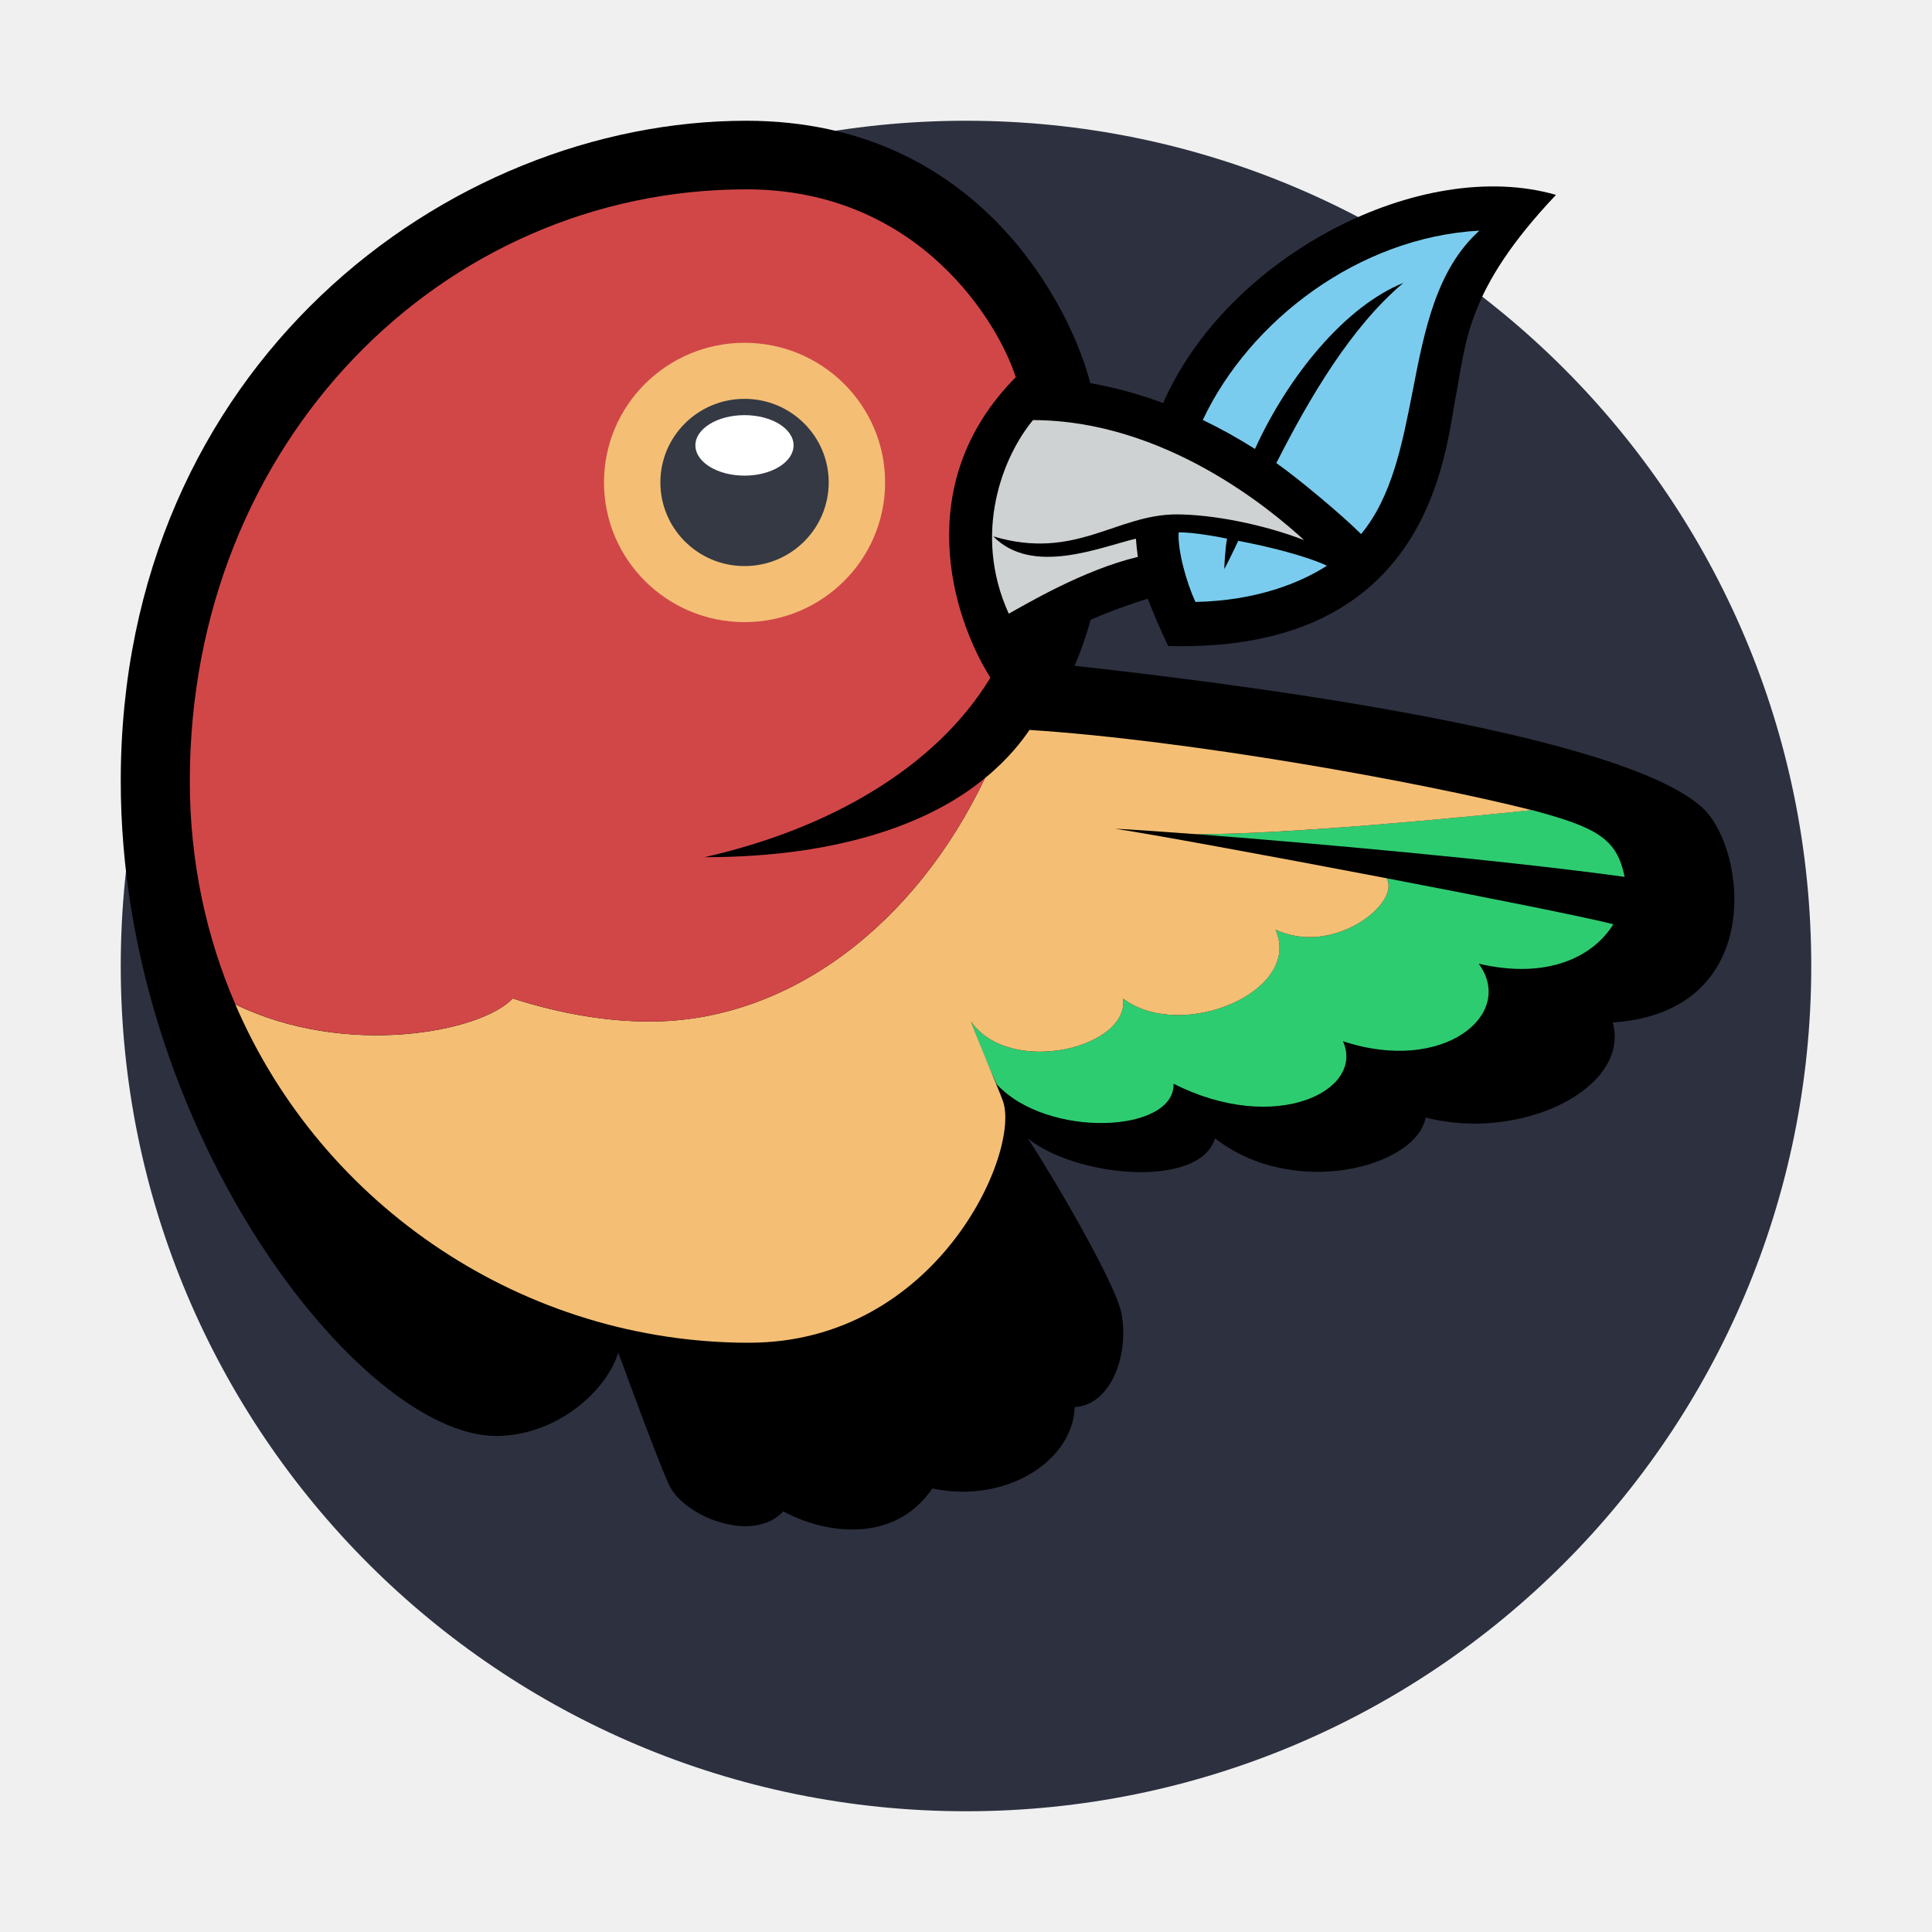
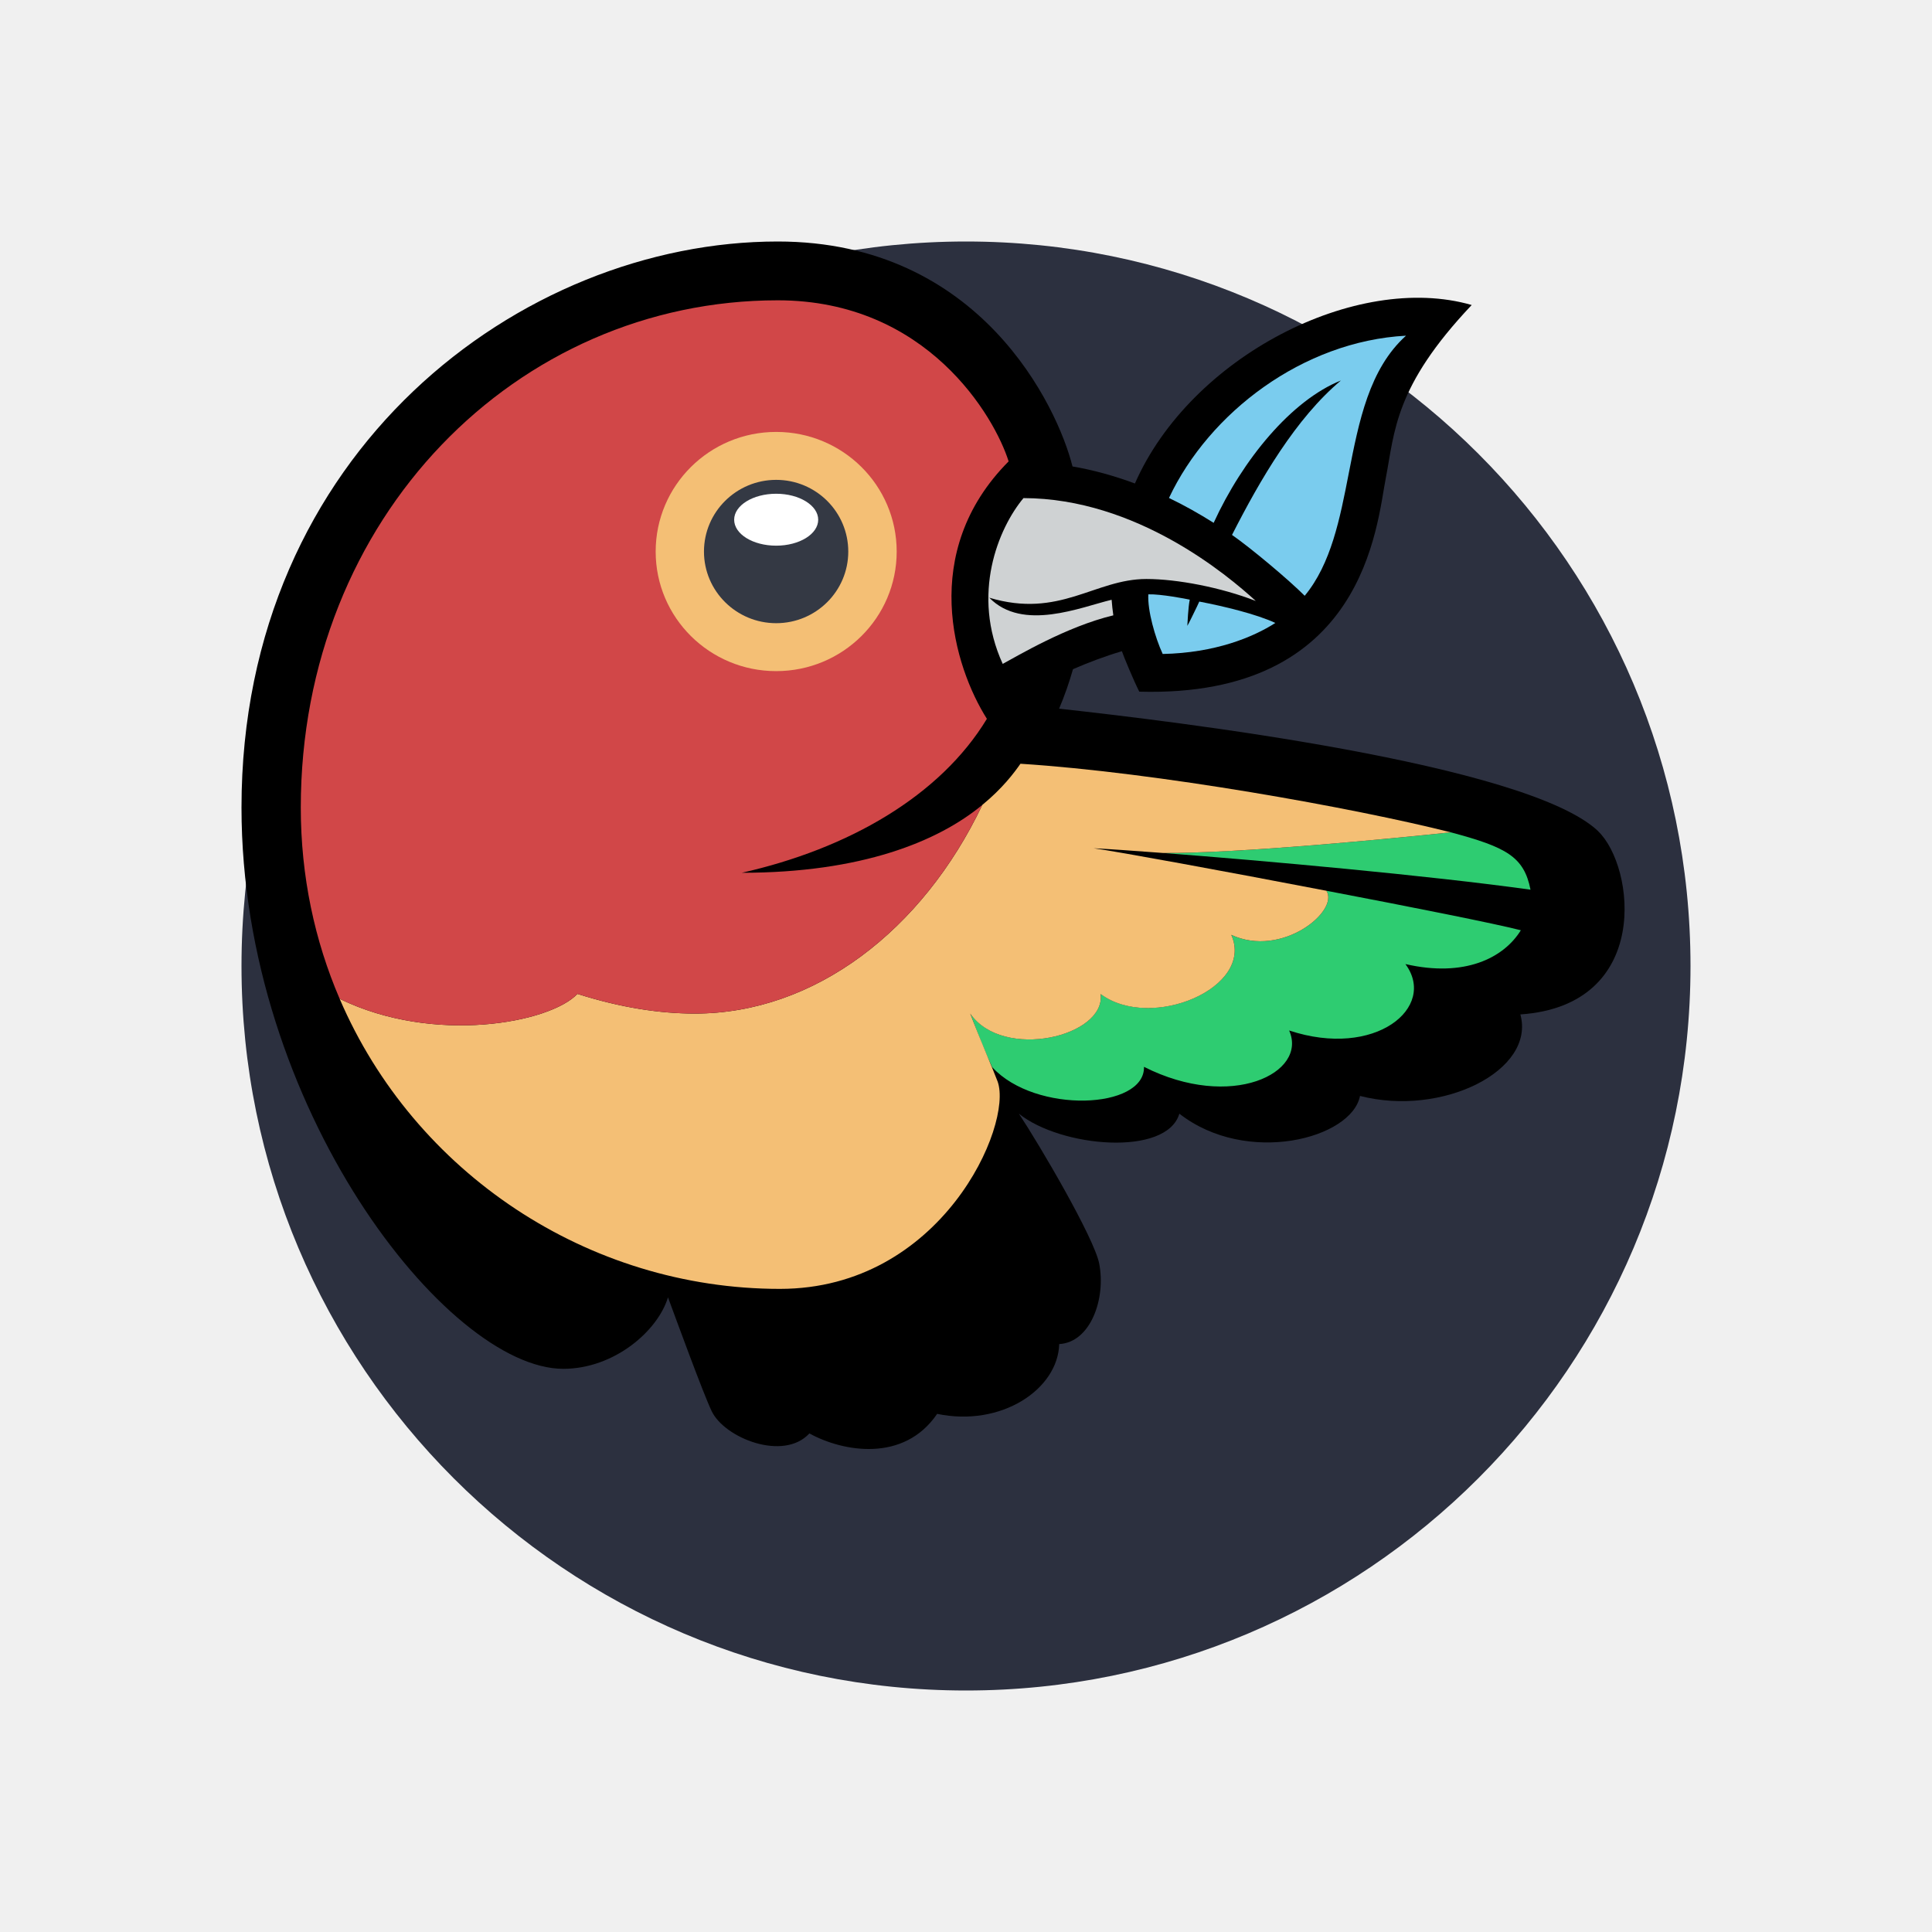
<svg xmlns="http://www.w3.org/2000/svg" width="16" height="16" viewBox="0 0 16 16" fill="none">
  <g id="bower">
    <g id="Group">
-       <circle id="Ellipse" cx="8" cy="8" r="7" fill="#2C303F" />
+       <circle id="Ellipse" cx="8" cy="8" r="6" fill="#2C303F" />
      <g id="bower_2">
-         <path id="outline" d="M14.108 6.698C13.421 6.043 9.984 5.633 8.899 5.514C8.952 5.391 8.996 5.263 9.033 5.132C9.181 5.068 9.341 5.008 9.506 4.958C9.526 5.017 9.621 5.243 9.675 5.35C11.855 5.409 11.967 3.74 12.056 3.283C12.143 2.836 12.138 2.404 12.886 1.614C11.772 1.292 10.169 2.114 9.633 3.338C9.431 3.263 9.229 3.208 9.029 3.173C8.885 2.599 8.139 1 6.181 1C3.702 1 1 3.031 1 6.469C1 9.36 2.987 11.892 4.109 11.892C4.6 11.892 5.021 11.528 5.12 11.201C5.203 11.425 5.458 12.122 5.542 12.299C5.665 12.561 6.237 12.788 6.487 12.516C6.809 12.694 7.399 12.8 7.721 12.327C8.341 12.457 8.888 12.09 8.9 11.653C9.204 11.636 9.353 11.213 9.287 10.875C9.238 10.626 8.715 9.734 8.511 9.427C8.915 9.753 9.938 9.845 10.062 9.427C10.713 9.934 11.727 9.668 11.807 9.255C12.598 9.459 13.505 9.011 13.356 8.468C14.627 8.381 14.464 7.039 14.108 6.699L14.108 6.698Z" fill="black" />
+         <path id="outline" d="M13.236 6.884C12.646 6.322 9.7 5.971 8.771 5.869C8.816 5.763 8.854 5.654 8.886 5.542C9.012 5.487 9.149 5.435 9.291 5.393C9.308 5.443 9.389 5.637 9.435 5.728C11.305 5.78 11.4 4.349 11.477 3.957C11.551 3.574 11.547 3.203 12.188 2.526C11.233 2.25 9.859 2.955 9.399 4.004C9.226 3.94 9.053 3.892 8.882 3.863C8.759 3.371 8.119 2 6.441 2C4.316 2 2 3.741 2 6.688C2 9.165 3.703 11.336 4.665 11.336C5.085 11.336 5.447 11.024 5.532 10.744C5.603 10.936 5.821 11.533 5.893 11.685C5.999 11.91 6.489 12.104 6.703 11.871C6.979 12.023 7.485 12.115 7.761 11.709C8.292 11.82 8.761 11.506 8.772 11.131C9.032 11.117 9.16 10.754 9.103 10.464C9.061 10.251 8.613 9.487 8.438 9.223C8.784 9.502 9.661 9.581 9.767 9.223C10.325 9.658 11.194 9.43 11.263 9.076C11.941 9.251 12.719 8.867 12.591 8.401C13.68 8.327 13.541 7.176 13.235 6.884L13.236 6.884Z" fill="black" />
        <g id="leaf">
-           <path id="Shape" fill-rule="evenodd" clip-rule="evenodd" d="M11.622 2.343C11.188 2.708 10.844 3.296 10.57 3.835C10.754 3.964 11.115 4.266 11.272 4.423C11.528 4.114 11.613 3.678 11.699 3.239C11.796 2.737 11.895 2.231 12.252 1.91C11.255 1.964 10.35 2.653 9.961 3.478C10.107 3.548 10.251 3.628 10.393 3.718C10.672 3.107 11.144 2.535 11.622 2.343ZM10.162 4.461C10.147 4.534 10.139 4.693 10.139 4.713C10.157 4.682 10.2 4.593 10.231 4.529C10.24 4.509 10.248 4.492 10.255 4.479C10.493 4.524 10.806 4.6 10.989 4.685C10.774 4.824 10.408 4.975 9.9 4.985C9.827 4.827 9.752 4.563 9.761 4.409C9.885 4.406 10.123 4.452 10.162 4.461Z" fill="#7ACCEE" />
+           <path id="Shape" fill-rule="evenodd" clip-rule="evenodd" d="M11.105 3.151C10.732 3.464 10.438 3.968 10.203 4.43C10.361 4.54 10.67 4.799 10.805 4.934C11.024 4.669 11.097 4.295 11.17 3.919C11.254 3.489 11.339 3.055 11.644 2.78C10.79 2.826 10.014 3.417 9.681 4.124C9.806 4.184 9.929 4.253 10.051 4.33C10.291 3.806 10.695 3.315 11.105 3.151ZM9.853 4.966C9.84 5.029 9.834 5.165 9.833 5.183C9.849 5.156 9.885 5.08 9.912 5.025C9.92 5.008 9.927 4.993 9.932 4.982C10.137 5.021 10.405 5.086 10.562 5.159C10.378 5.277 10.064 5.407 9.629 5.416C9.566 5.28 9.502 5.054 9.51 4.922C9.616 4.919 9.82 4.959 9.853 4.966Z" fill="#7ACCEE" />
        </g>
        <g id="Group_2">
-           <path id="wingtip" fill-rule="evenodd" clip-rule="evenodd" d="M9.904 6.908C9.904 6.908 9.904 6.908 9.904 6.908L9.904 6.908C9.904 6.908 9.904 6.908 9.904 6.908ZM9.904 6.908C10.87 6.982 12.466 7.125 13.454 7.262C13.392 6.943 13.221 6.852 12.685 6.708C12.108 6.77 10.644 6.912 9.904 6.908ZM8.255 8.981L8.254 8.979L8.254 8.979C8.672 9.432 9.73 9.384 9.719 8.975C10.563 9.402 11.305 9.033 11.122 8.623C11.956 8.899 12.554 8.399 12.246 7.981C12.816 8.114 13.195 7.923 13.361 7.654C13.111 7.591 12.314 7.432 11.482 7.273C11.607 7.471 11.05 7.925 10.563 7.699C10.79 8.209 9.788 8.634 9.301 8.27C9.353 8.681 8.358 8.918 8.041 8.459C8.122 8.677 8.191 8.844 8.255 8.981Z" fill="#2ECC71" />
-           <path id="body" d="M9.301 8.27C9.788 8.634 10.791 8.209 10.563 7.699C11.05 7.925 11.607 7.471 11.482 7.273C10.499 7.085 9.467 6.896 9.233 6.863C9.375 6.87 9.611 6.886 9.904 6.908C10.644 6.912 12.108 6.77 12.685 6.709C11.75 6.473 9.843 6.13 8.526 6.045C8.465 6.134 8.353 6.284 8.157 6.444C7.581 7.655 6.537 8.46 5.381 8.46C5.045 8.46 4.668 8.404 4.246 8.269C3.982 8.55 2.86 8.762 1.949 8.318C2.671 9.998 4.347 11.12 6.202 11.12C7.764 11.12 8.457 9.536 8.305 9.116C8.268 9.015 8.123 8.677 8.041 8.459C8.359 8.918 9.353 8.681 9.301 8.27L9.301 8.27Z" fill="#F4BF75" />
-           <path id="beak" d="M8.354 5.082C8.492 5.007 8.969 4.72 9.423 4.612C9.416 4.562 9.411 4.512 9.407 4.461C9.109 4.532 8.548 4.771 8.226 4.442C8.905 4.645 9.244 4.26 9.743 4.26C10.041 4.26 10.465 4.343 10.8 4.473C10.531 4.226 9.648 3.481 8.555 3.479C8.311 3.772 8.048 4.409 8.354 5.082L8.354 5.082Z" fill="#CFD2D3" />
-           <path id="head" d="M4.246 8.269C4.668 8.403 5.045 8.46 5.381 8.46C6.537 8.46 7.581 7.655 8.157 6.444C7.731 6.797 6.99 7.099 5.833 7.099C6.864 6.867 7.751 6.357 8.202 5.612C7.885 5.11 7.541 4.001 8.412 3.124C8.278 2.697 7.626 1.568 6.181 1.568C3.661 1.568 1.572 3.662 1.572 6.469C1.572 7.133 1.707 7.757 1.949 8.317C2.86 8.762 3.982 8.549 4.246 8.269L4.246 8.269Z" fill="#D14748" />
-           <path id="eye_rim" d="M5.002 3.995C5.002 4.634 5.523 5.152 6.166 5.152C6.809 5.152 7.33 4.634 7.33 3.995C7.33 3.357 6.809 2.839 6.166 2.839C5.523 2.839 5.002 3.357 5.002 3.995Z" fill="#F4BF75" />
-           <path id="eye" d="M5.469 3.995C5.469 4.378 5.781 4.688 6.166 4.688C6.551 4.688 6.863 4.378 6.863 3.995C6.863 3.613 6.551 3.303 6.166 3.303C5.781 3.303 5.469 3.613 5.469 3.995V3.995Z" fill="#343944" />
-           <path id="pupil_highlight" d="M6.166 3.939C6.39 3.939 6.572 3.827 6.572 3.688C6.572 3.55 6.39 3.438 6.166 3.438C5.941 3.438 5.759 3.55 5.759 3.688C5.759 3.827 5.941 3.939 6.166 3.939Z" fill="white" />
+           <path id="wingtip" fill-rule="evenodd" clip-rule="evenodd" d="M9.632 7.064C9.632 7.064 9.632 7.064 9.632 7.064L9.632 7.064C9.632 7.064 9.632 7.064 9.632 7.064ZM9.632 7.064C10.46 7.127 11.828 7.25 12.675 7.368C12.621 7.094 12.475 7.016 12.015 6.893C11.521 6.945 10.266 7.068 9.632 7.064ZM8.218 8.841L8.218 8.839L8.218 8.839C8.576 9.227 9.483 9.187 9.474 8.835C10.197 9.201 10.833 8.885 10.676 8.534C11.39 8.771 11.904 8.342 11.639 7.984C12.129 8.097 12.453 7.934 12.595 7.704C12.381 7.649 11.698 7.513 10.985 7.377C11.092 7.546 10.615 7.936 10.197 7.742C10.392 8.179 9.533 8.543 9.115 8.231C9.16 8.584 8.307 8.787 8.035 8.393C8.105 8.58 8.163 8.723 8.218 8.841Z" fill="#2ECC71" />
+           <path id="body" d="M9.115 8.232C9.533 8.543 10.392 8.18 10.197 7.742C10.615 7.936 11.092 7.546 10.985 7.377C10.142 7.215 9.258 7.053 9.057 7.025C9.179 7.031 9.38 7.045 9.632 7.064C10.266 7.068 11.521 6.945 12.015 6.893C11.215 6.691 9.58 6.397 8.451 6.325C8.398 6.401 8.302 6.529 8.135 6.666C7.641 7.704 6.746 8.394 5.755 8.394C5.467 8.394 5.144 8.346 4.782 8.231C4.556 8.471 3.594 8.653 2.813 8.272C3.432 9.713 4.869 10.674 6.459 10.674C7.798 10.674 8.391 9.316 8.262 8.957C8.23 8.87 8.105 8.58 8.035 8.394C8.307 8.787 9.16 8.584 9.115 8.232L9.115 8.232Z" fill="#F4BF75" />
+           <path id="beak" d="M8.304 5.498C8.422 5.435 8.831 5.189 9.22 5.096C9.214 5.053 9.209 5.01 9.206 4.967C8.951 5.028 8.469 5.233 8.193 4.95C8.776 5.125 9.066 4.795 9.494 4.795C9.749 4.795 10.113 4.865 10.4 4.977C10.169 4.766 9.413 4.127 8.476 4.125C8.267 4.376 8.041 4.922 8.304 5.498L8.304 5.498Z" fill="#CFD2D3" />
+           <path id="head" d="M4.782 8.231C5.144 8.346 5.467 8.394 5.755 8.394C6.746 8.394 7.641 7.704 8.135 6.666C7.769 6.969 7.134 7.228 6.143 7.228C7.026 7.029 7.786 6.592 8.173 5.953C7.901 5.523 7.606 4.572 8.353 3.821C8.238 3.454 7.679 2.487 6.441 2.487C4.281 2.487 2.491 4.282 2.491 6.688C2.491 7.257 2.606 7.791 2.813 8.272C3.594 8.653 4.556 8.471 4.782 8.231L4.782 8.231Z" fill="#D14748" />
+           <path id="eye_rim" d="M5.43 4.568C5.43 5.115 5.877 5.558 6.428 5.558C6.979 5.558 7.426 5.115 7.426 4.568C7.426 4.02 6.979 3.577 6.428 3.577C5.877 3.577 5.43 4.02 5.43 4.568Z" fill="#F4BF75" />
+           <path id="eye" d="M5.83 4.568C5.83 4.895 6.098 5.161 6.428 5.161C6.758 5.161 7.025 4.895 7.025 4.568C7.025 4.24 6.758 3.974 6.428 3.974C6.098 3.974 5.83 4.24 5.83 4.568V4.568Z" fill="#343944" />
+           <path id="pupil_highlight" d="M6.428 4.519C6.62 4.519 6.776 4.423 6.776 4.304C6.776 4.186 6.62 4.089 6.428 4.089C6.235 4.089 6.08 4.186 6.08 4.304C6.08 4.423 6.235 4.519 6.428 4.519Z" fill="white" />
        </g>
      </g>
    </g>
  </g>
</svg>
